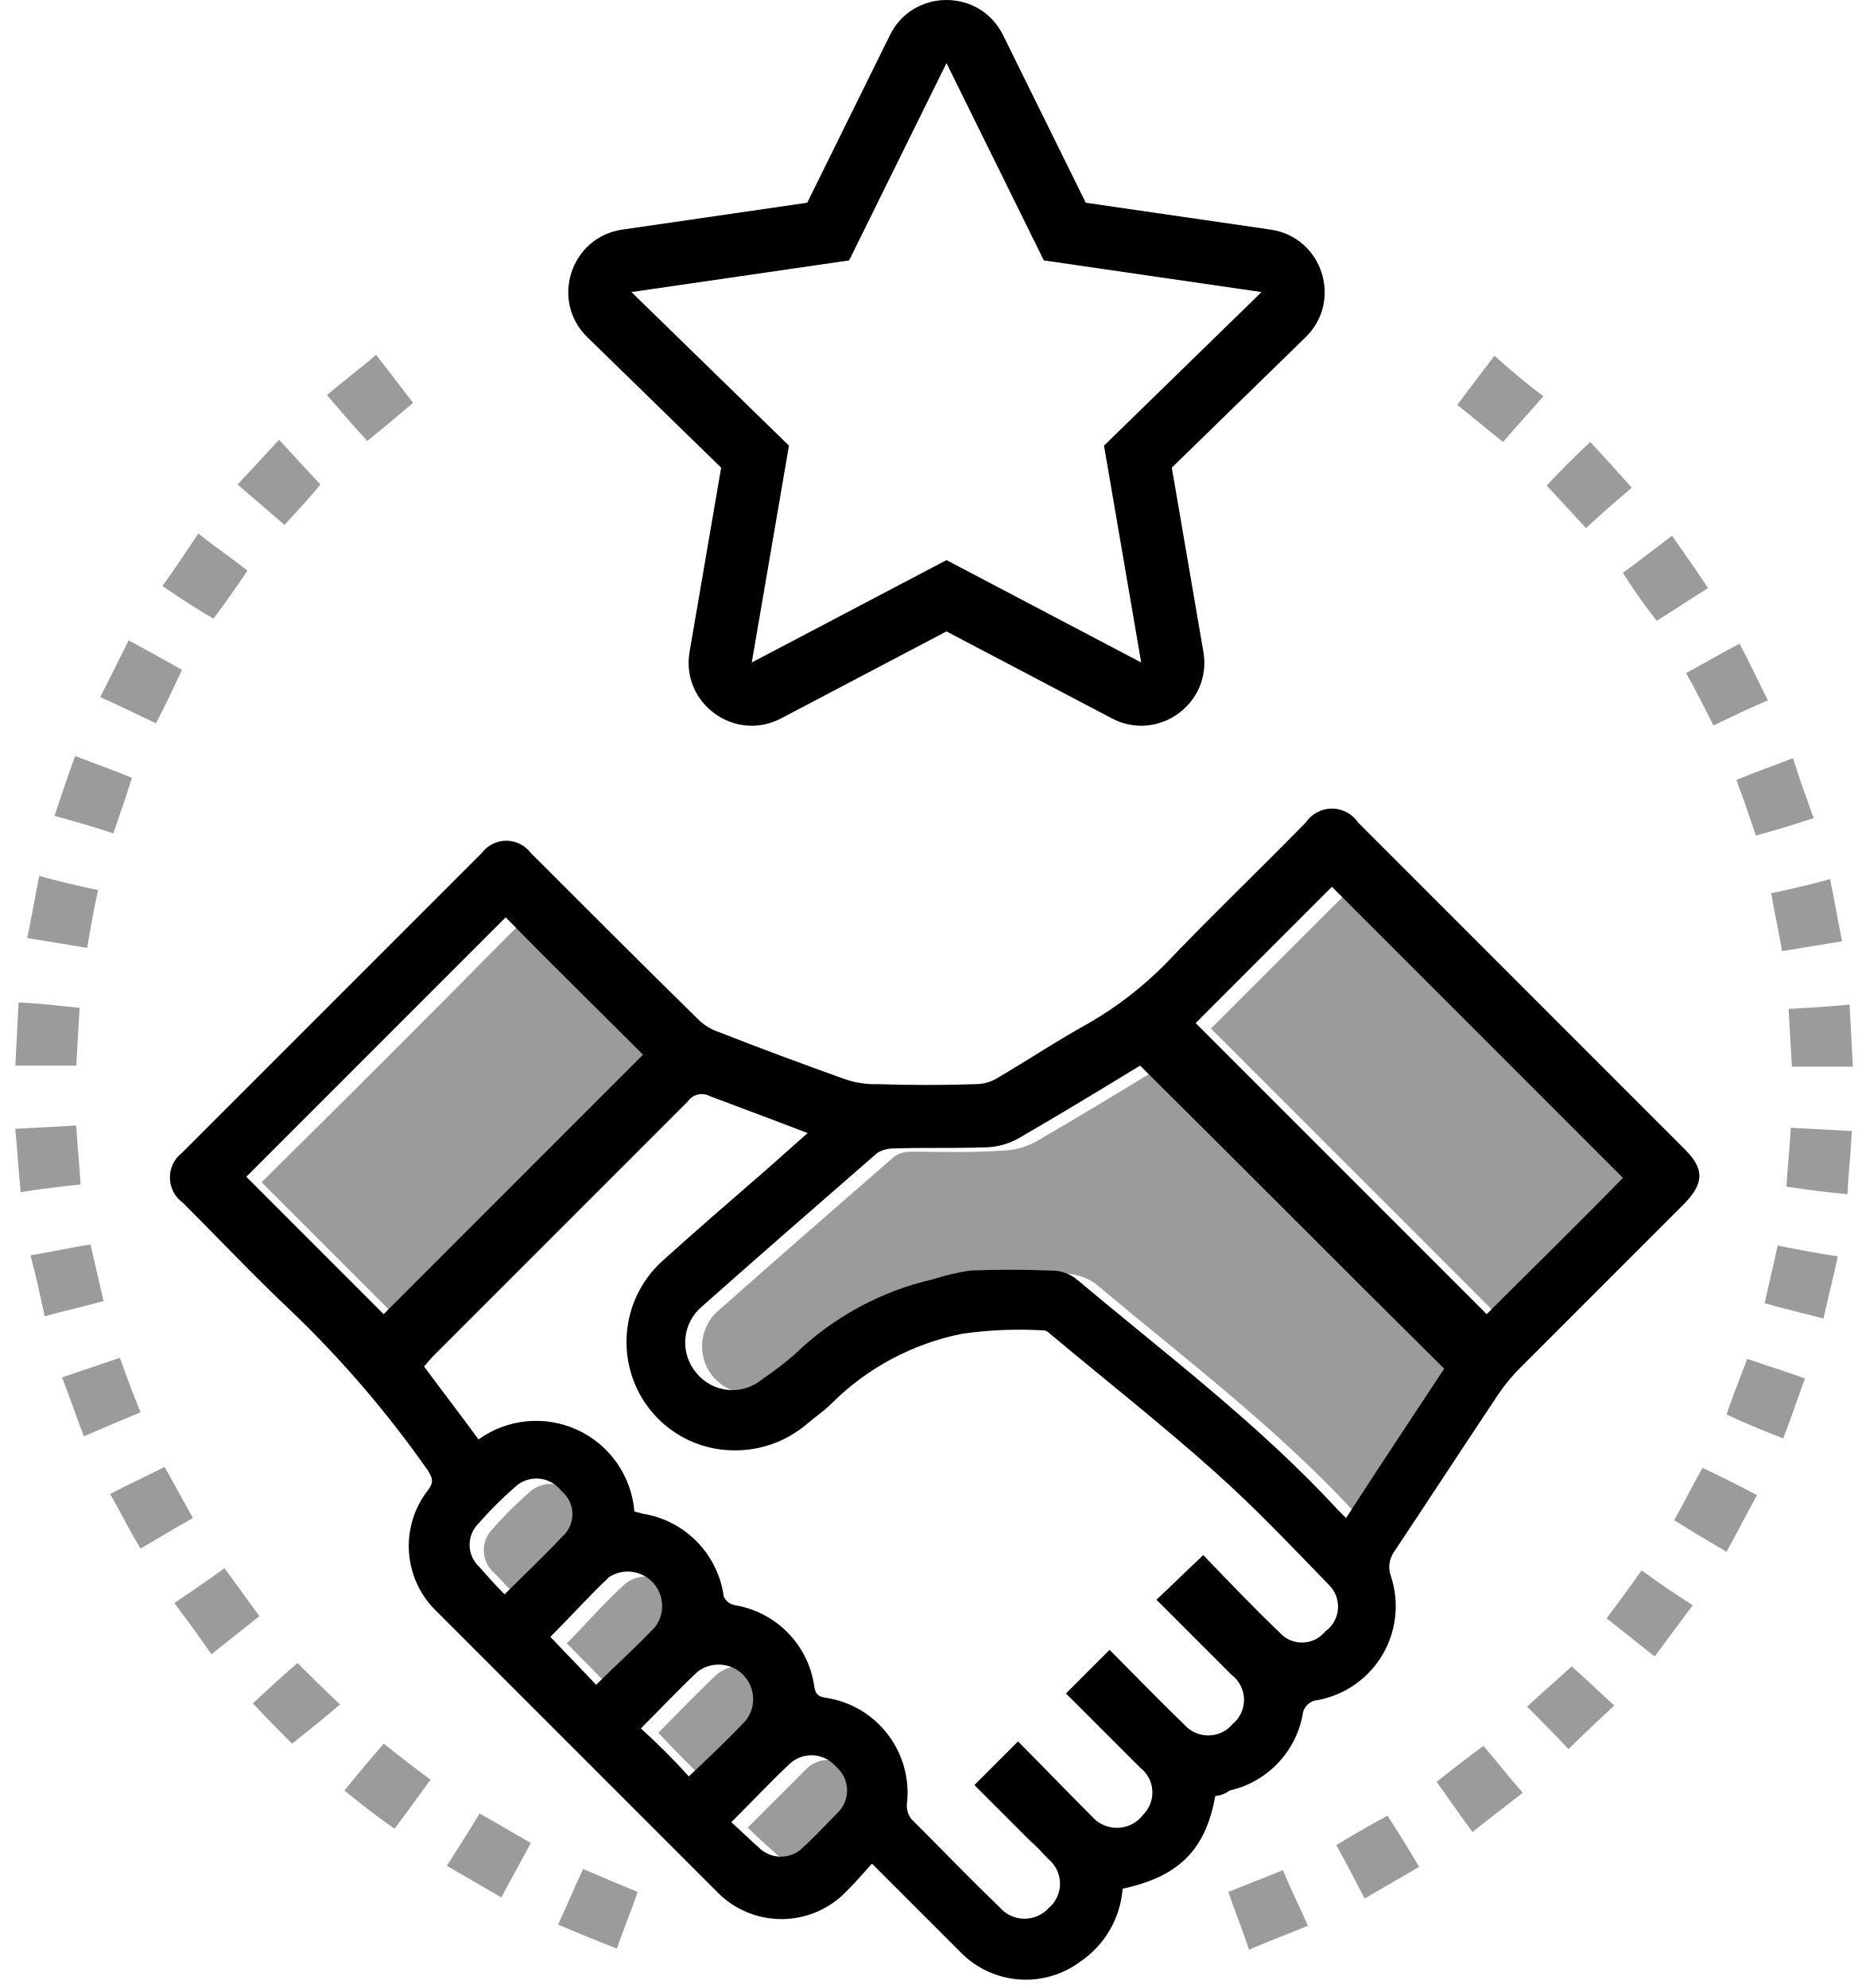
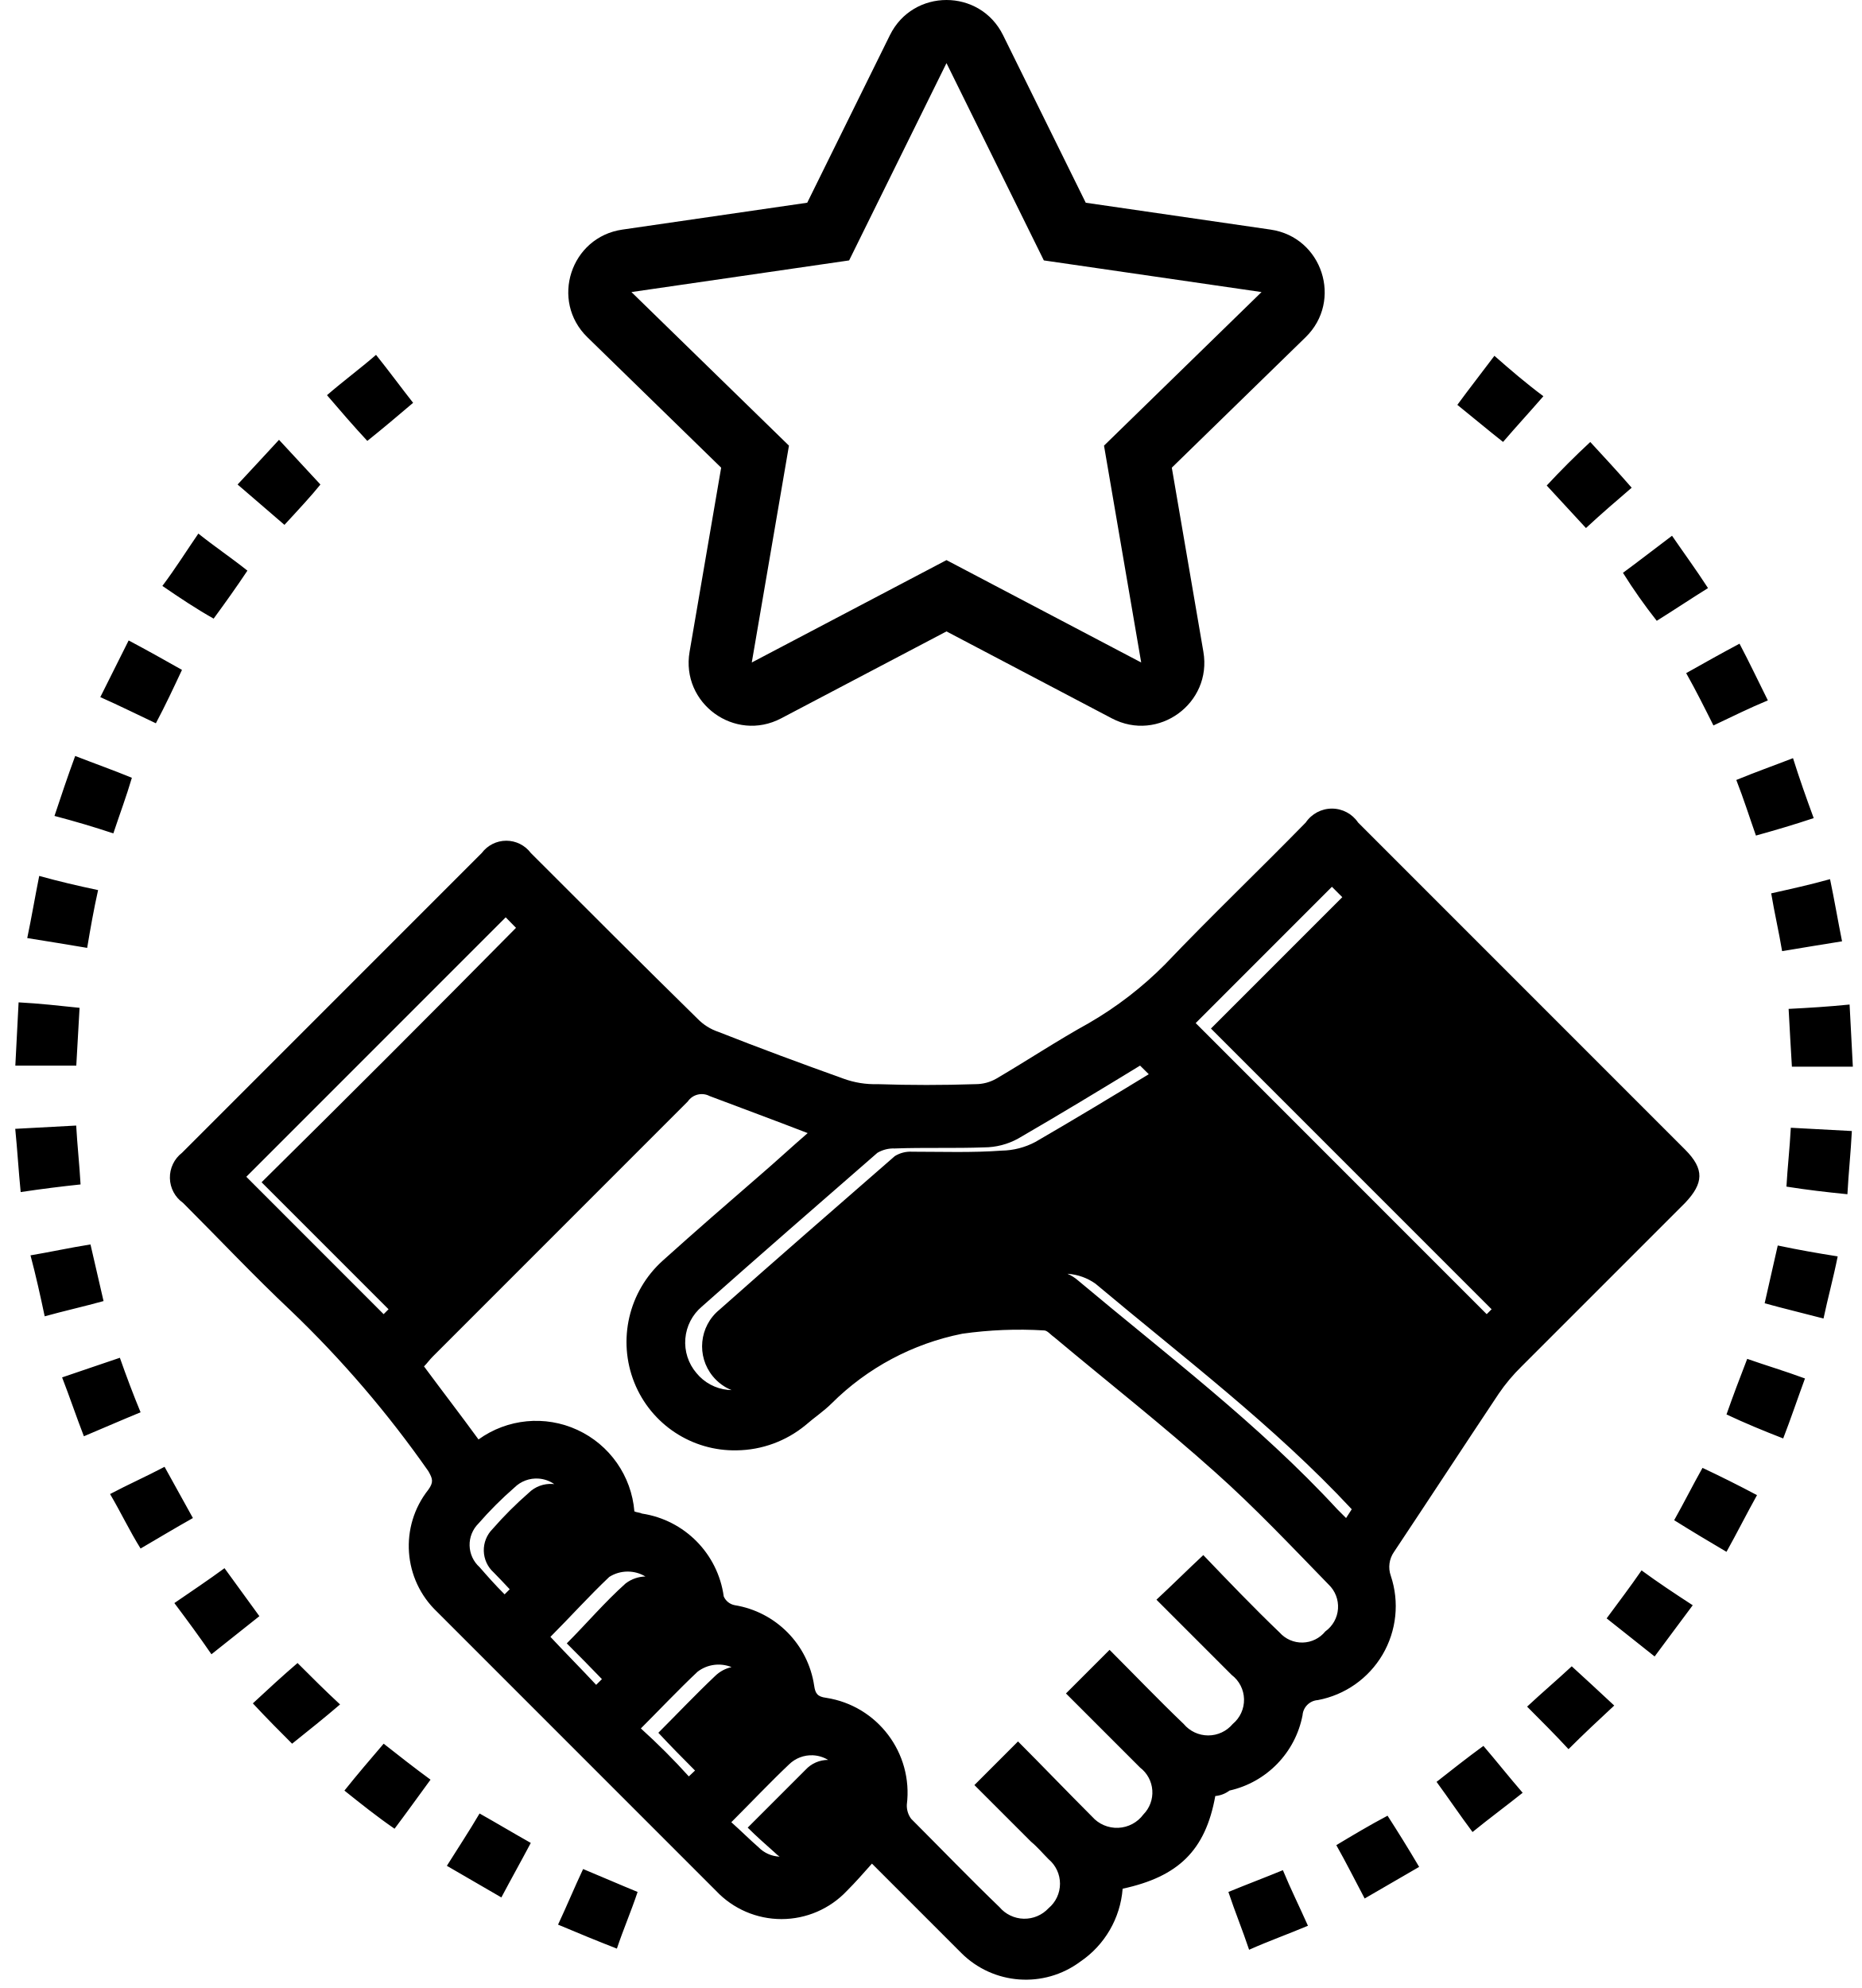
<svg xmlns="http://www.w3.org/2000/svg" width="118px" height="126px" viewBox="0 0 118 126" version="1.1">
  <g id="Mockups" stroke="none" stroke-width="1" fill="none" fill-rule="evenodd">
-     <g id="Reassurance-Images-Themes---Free" transform="translate(-34, -868)" fill-rule="nonzero">
+     <g id="Reassurance-Images-Themes---Free" transform="translate(-34, -868)" fill="#000000" fill-rule="nonzero">
      <g id="IT-Icons" transform="translate(20, 640)">
-         <g id="pack2_trust" transform="translate(10, 228)">
-           <rect id="bg" x="0" y="0" width="128" height="128" />
-           <path d="M96.589,87.023 C94.584,90.064 92.512,93.173 90.439,96.42 C90.237,96.254 90.052,96.068 89.886,95.867 C84.912,90.478 79.037,86.056 73.44,81.357 C72.931,80.998 72.334,80.783 71.713,80.735 C69.985,80.667 68.258,80.667 66.599,80.735 C65.802,80.854 65.017,81.039 64.251,81.288 C60.934,82.017 57.892,83.67 55.475,86.056 C54.845,86.661 54.15,87.194 53.402,87.645 C52.123,88.694 50.236,88.509 49.187,87.23 C48.138,85.952 48.323,84.065 49.602,83.015 C53.264,79.768 56.996,76.521 60.726,73.273 C61.057,73.069 61.443,72.972 61.832,72.996 C63.698,72.996 65.632,73.065 67.496,72.927 C68.245,72.916 68.979,72.726 69.64,72.374 C72.265,70.854 74.89,69.265 77.379,67.745 C83.737,74.24 90.093,80.597 96.589,87.023 Z M107.851,75.001 L99.214,83.638 L80.765,65.189 L89.403,56.552 C95.553,62.702 101.776,68.851 107.851,75.001 Z M37.028,58.486 L45.734,67.193 L29.288,83.638 L20.582,74.932 C26.04,69.541 31.571,64.014 37.028,58.486 Z M42.827,107.13 C41.861,106.094 40.895,105.127 39.929,104.158 C41.173,102.914 42.344,101.533 43.661,100.358 C44.551,99.681 45.81,99.795 46.564,100.621 C47.317,101.448 47.315,102.713 46.559,103.536 C45.32,104.711 44.075,105.886 42.827,107.13 Z M48.705,112.865 C47.669,111.829 46.7,110.861 45.734,109.824 C46.909,108.649 48.083,107.409 49.328,106.23 C50.186,105.391 51.563,105.406 52.403,106.265 C53.242,107.123 53.227,108.5 52.368,109.34 C51.123,110.516 49.878,111.691 48.705,112.865 Z M36.958,101.395 C36.336,100.773 35.851,100.22 35.3,99.667 C34.91,99.318 34.682,98.823 34.669,98.3 C34.656,97.777 34.859,97.272 35.23,96.903 C35.937,96.093 36.7,95.331 37.511,94.623 C37.916,94.222 38.474,94.015 39.043,94.055 C39.612,94.095 40.136,94.377 40.481,94.831 C40.915,95.182 41.173,95.706 41.187,96.264 C41.2,96.822 40.967,97.358 40.55,97.729 C39.446,98.977 38.27,100.083 36.958,101.395 Z M51.399,115.836 L55.061,112.174 C55.448,111.75 56.005,111.52 56.578,111.546 C57.152,111.573 57.684,111.854 58.03,112.313 C58.468,112.677 58.727,113.213 58.74,113.782 C58.753,114.351 58.52,114.899 58.101,115.283 C57.41,116.043 56.651,116.732 55.958,117.426 C55.586,117.807 55.075,118.022 54.542,118.022 C54.009,118.022 53.498,117.807 53.125,117.426 C52.505,116.871 51.952,116.388 51.399,115.836 Z M121.112,75.691 C119.73,75.553 118.555,75.415 117.247,75.208 C117.317,73.965 117.454,72.793 117.524,71.477 C118.838,71.546 120.013,71.615 121.394,71.685 C121.324,73.065 121.186,74.309 121.112,75.691 Z M113.447,98.355 C112.272,97.664 111.235,97.042 110.13,96.351 C110.752,95.245 111.305,94.14 111.926,93.034 C113.101,93.587 114.207,94.139 115.381,94.762 C114.691,96.006 114.138,97.111 113.447,98.355 Z M106.884,36.305 C107.92,35.545 108.888,34.785 109.994,33.956 C110.753,35.062 111.514,36.098 112.275,37.273 C111.167,37.964 110.133,38.655 109.026,39.347 C108.257,38.373 107.542,37.358 106.884,36.306 L106.884,36.305 Z M116.972,60.283 C116.764,59.039 116.489,57.868 116.281,56.621 C117.524,56.344 118.769,56.068 120.011,55.722 C120.288,57.035 120.494,58.279 120.772,59.661 C119.458,59.868 118.285,60.069 116.972,60.283 Z M121.25,63.668 C121.319,65.049 121.388,66.293 121.457,67.607 L117.593,67.607 C117.523,66.432 117.454,65.258 117.385,63.944 C118.699,63.876 119.875,63.806 121.25,63.668 Z M93.963,118.324 C92.789,119.015 91.682,119.637 90.509,120.327 C89.887,119.152 89.334,118.047 88.712,116.946 C89.748,116.324 90.784,115.702 91.96,115.08 C92.581,116.043 93.272,117.15 93.963,118.324 Z M119.597,83.568 C118.285,83.223 117.11,82.946 115.866,82.602 C116.142,81.358 116.419,80.187 116.696,78.94 C118.008,79.216 119.183,79.423 120.496,79.63 C120.219,81.012 119.874,82.256 119.597,83.568 Z M111.306,101.741 C110.477,102.846 109.717,103.883 108.891,104.988 C107.854,104.158 106.887,103.399 105.849,102.573 C106.61,101.537 107.298,100.641 108.062,99.532 C109.095,100.289 110.133,100.979 111.306,101.741 Z M101.839,25.112 C100.941,26.148 100.112,27.044 99.283,28.01 C98.317,27.251 97.417,26.49 96.385,25.66 C97.144,24.624 97.905,23.657 98.734,22.551 C99.762,23.454 100.728,24.284 101.839,25.112 Z M117.041,91.169 C115.797,90.686 114.626,90.203 113.447,89.648 C113.861,88.473 114.277,87.368 114.76,86.125 C115.935,86.539 117.11,86.884 118.422,87.368 C117.939,88.681 117.524,89.925 117.041,91.169 Z M117.663,48.052 C118.077,49.365 118.492,50.539 118.975,51.852 C117.732,52.266 116.56,52.612 115.313,52.958 C114.899,51.783 114.553,50.678 114.069,49.435 C115.243,48.95 116.419,48.535 117.663,48.052 Z M86.914,122.055 C85.601,122.608 84.426,123.021 83.184,123.576 C82.77,122.332 82.285,121.16 81.871,119.913 C83.046,119.43 84.151,119.015 85.326,118.532 C85.809,119.707 86.361,120.811 86.914,122.055 Z M112.619,45.98 C112.066,44.874 111.513,43.769 110.891,42.663 C111.997,42.041 113.102,41.419 114.272,40.797 C114.894,41.972 115.447,43.147 116.069,44.391 C114.899,44.874 113.789,45.427 112.619,45.98 Z M95.067,112.935 C96.033,112.174 96.999,111.414 98.037,110.655 C98.866,111.621 99.626,112.587 100.525,113.627 C99.489,114.456 98.452,115.216 97.347,116.114 C96.516,115.002 95.828,113.972 95.067,112.935 Z M103.636,105.611 C104.396,106.302 105.294,107.131 106.33,108.098 C105.364,108.997 104.398,109.895 103.432,110.862 C102.602,109.964 101.705,109.066 100.807,108.167 C101.769,107.269 102.669,106.509 103.636,105.611 Z M5.311,75.554 C5.173,74.172 5.105,72.929 4.966,71.546 C6.279,71.477 7.522,71.407 8.83,71.338 C8.899,72.582 9.038,73.826 9.107,75.07 C7.864,75.202 6.693,75.346 5.311,75.554 Z M14.294,37.136 C15.124,36.03 15.815,34.925 16.574,33.819 C17.61,34.648 18.646,35.339 19.684,36.168 C18.993,37.205 18.302,38.172 17.543,39.209 C16.437,38.586 15.4,37.895 14.294,37.136 Z M35.783,120.26 C34.608,119.569 33.503,118.947 32.328,118.256 C33.019,117.151 33.71,116.114 34.401,114.939 C35.507,115.561 36.542,116.183 37.648,116.805 C37.026,117.98 36.405,119.085 35.783,120.26 Z M10.218,56.414 C9.941,57.658 9.735,58.829 9.526,60.077 C8.282,59.869 7.038,59.662 5.727,59.455 C6.002,58.142 6.21,56.898 6.486,55.516 C7.73,55.861 8.904,56.138 10.218,56.414 Z M10.564,82.462 C9.32,82.808 8.075,83.084 6.833,83.428 C6.556,82.116 6.28,80.872 5.934,79.564 C7.178,79.356 8.422,79.081 9.736,78.873 C10.01,80.045 10.28,81.22 10.564,82.462 Z M7.937,87.3 C9.18,86.885 10.352,86.47 11.599,86.056 C12.013,87.231 12.427,88.336 12.912,89.511 C11.737,89.994 10.632,90.477 9.318,91.031 C8.835,89.787 8.42,88.543 7.937,87.3 Z M10.977,94.693 C12.152,94.072 13.257,93.587 14.432,92.967 C15.054,94.073 15.607,95.109 16.229,96.214 C15.123,96.836 14.087,97.458 12.912,98.146 C12.221,97.042 11.668,95.864 10.977,94.693 Z M11.185,52.821 C9.941,52.406 8.77,52.061 7.454,51.714 C7.868,50.471 8.283,49.227 8.766,47.914 C10.01,48.397 11.181,48.813 12.36,49.296 C12.014,50.471 11.599,51.577 11.185,52.821 Z M20.029,107.96 C20.995,107.061 21.895,106.232 22.862,105.403 C23.76,106.302 24.59,107.131 25.557,108.028 C24.591,108.858 23.553,109.686 22.517,110.516 C21.826,109.825 20.927,108.927 20.029,107.96 Z M15.054,101.603 C16.159,100.843 17.195,100.154 18.232,99.392 C18.993,100.428 19.681,101.395 20.443,102.433 C19.407,103.262 18.439,104.022 17.403,104.848 C16.643,103.739 15.883,102.709 15.054,101.603 Z M13.881,45.842 C12.705,45.289 11.602,44.736 10.358,44.184 L12.155,40.592 C13.33,41.214 14.434,41.835 15.536,42.457 C14.986,43.631 14.503,44.667 13.881,45.842 Z M44.419,119.912 C44.005,121.156 43.521,122.262 43.106,123.504 C41.864,123.021 40.691,122.538 39.376,121.984 C39.928,120.809 40.412,119.634 40.965,118.46 C42.14,118.946 43.239,119.429 44.419,119.912 Z M27.285,27.945 C26.387,26.979 25.557,26.013 24.729,25.047 C25.765,24.149 26.801,23.389 27.838,22.491 C28.668,23.527 29.427,24.564 30.188,25.531 C29.22,26.351 28.321,27.117 27.285,27.945 Z M25.834,113.488 C26.663,112.452 27.492,111.484 28.321,110.516 C29.287,111.275 30.253,112.036 31.292,112.796 C30.532,113.832 29.843,114.799 29.012,115.905 C27.907,115.147 26.871,114.317 25.834,113.488 Z M9.044,63.876 C8.974,65.188 8.905,66.363 8.836,67.538 L4.972,67.538 C5.041,66.226 5.11,64.913 5.179,63.53 C6.488,63.599 7.73,63.738 9.044,63.876 Z M22.032,33.266 C20.997,32.367 20.1,31.608 19.062,30.709 C19.96,29.743 20.859,28.777 21.687,27.876 C22.585,28.842 23.415,29.742 24.312,30.709 C23.76,31.4 22.926,32.298 22.032,33.266 Z M104.811,28.014 C105.64,28.912 106.539,29.88 107.436,30.912 C106.47,31.742 105.504,32.57 104.538,33.468 L102.05,30.773 C102.945,29.811 103.844,28.912 104.811,28.014 Z" id="Shape" fill="#9B9B9B" />
-           <path d="M64,35.5 L76.343,41.989 L73.986,28.245 L83.972,18.511 L70.172,16.505 L64,4 L57.828,16.505 L44.028,18.511 L54.014,28.245 L51.657,41.989 L64,35.5 Z M53.518,45.53 C50.583,47.073 47.154,44.581 47.714,41.313 L49.716,29.641 L41.236,21.375 C38.862,19.061 40.172,15.029 43.453,14.552 L55.172,12.849 L60.413,2.23 C61.88,-0.743 66.12,-0.743 67.587,2.23 L72.828,12.849 L84.547,14.552 C87.828,15.029 89.138,19.061 86.764,21.375 L78.284,29.641 L80.286,41.313 C80.846,44.581 77.417,47.073 74.482,45.53 L64,40.019 L53.518,45.53 Z M81.04,113.833 C80.418,117.288 78.692,118.946 75.167,119.707 C75.022,121.58 74.03,123.285 72.473,124.336 C70.171,126.041 66.969,125.806 64.941,123.783 L59.275,118.117 C58.722,118.739 58.239,119.292 57.686,119.844 C56.609,120.986 55.109,121.632 53.54,121.632 C51.971,121.632 50.471,120.986 49.394,119.844 L31.706,102.156 C29.546,100.108 29.307,96.75 31.154,94.417 C31.499,93.934 31.429,93.726 31.154,93.242 C28.592,89.579 25.676,86.176 22.448,83.084 C20.099,80.873 17.888,78.523 15.607,76.243 C15.094,75.882 14.784,75.299 14.77,74.672 C14.757,74.045 15.042,73.448 15.538,73.065 L34.54,54.063 C34.907,53.574 35.483,53.285 36.095,53.285 C36.707,53.285 37.283,53.574 37.65,54.063 C41.173,57.587 44.697,61.112 48.22,64.569 C48.586,64.946 49.036,65.231 49.534,65.398 C52.159,66.434 54.785,67.402 57.48,68.369 C58.166,68.618 58.893,68.735 59.622,68.714 C61.695,68.783 63.768,68.783 65.84,68.714 C66.3,68.715 66.752,68.596 67.152,68.369 C69.156,67.194 71.016,65.954 73.025,64.845 C74.795,63.821 76.422,62.566 77.862,61.114 C80.76,58.073 83.804,55.172 86.775,52.131 C87.147,51.58 87.768,51.249 88.434,51.249 C89.099,51.249 89.72,51.58 90.092,52.131 L110.821,72.86 C112.065,74.104 111.996,75.002 110.821,76.241 L100.456,86.605 C99.917,87.132 99.432,87.71 99.007,88.333 C96.796,91.65 94.585,95.035 92.373,98.356 C92.061,98.799 91.984,99.366 92.167,99.876 C92.723,101.537 92.533,103.358 91.645,104.869 C90.757,106.379 89.259,107.431 87.537,107.753 C87.019,107.789 86.607,108.201 86.571,108.719 C86.112,111.087 84.294,112.958 81.941,113.486 C81.679,113.684 81.367,113.804 81.04,113.833 Z M80.28,98.562 C81.869,100.22 83.458,101.88 85.117,103.469 C85.488,103.886 86.024,104.119 86.582,104.105 C87.14,104.092 87.664,103.834 88.015,103.4 C88.484,103.065 88.779,102.538 88.819,101.963 C88.859,101.388 88.64,100.825 88.223,100.428 C85.873,98.013 83.523,95.522 81.037,93.311 C77.721,90.339 74.196,87.576 70.81,84.737 C70.603,84.6 70.396,84.323 70.188,84.323 C68.458,84.218 66.722,84.288 65.005,84.531 C61.866,85.155 58.981,86.693 56.714,88.953 C56.231,89.436 55.608,89.851 55.056,90.334 C53.829,91.341 52.296,91.902 50.709,91.923 C47.864,91.985 45.278,90.279 44.215,87.639 C43.13,84.938 43.848,81.847 46.012,79.9 C48.084,78.034 50.157,76.237 52.229,74.442 C53.195,73.612 54.162,72.714 55.201,71.816 C53.059,70.987 50.986,70.227 48.982,69.467 C48.5,69.215 47.907,69.363 47.6,69.812 L31.432,85.981 C31.224,86.189 31.086,86.395 30.879,86.603 C32.054,88.192 33.227,89.712 34.334,91.233 C36.162,89.915 38.559,89.684 40.605,90.629 C42.651,91.573 44.031,93.546 44.215,95.792 C44.353,95.861 44.56,95.861 44.698,95.931 C47.399,96.339 49.508,98.477 49.88,101.183 C50.005,101.47 50.263,101.676 50.57,101.736 C53.186,102.159 55.226,104.227 55.614,106.849 C55.684,107.332 55.821,107.539 56.374,107.608 C59.628,108.112 61.893,111.112 61.486,114.38 C61.472,114.702 61.569,115.02 61.762,115.278 C63.627,117.144 65.493,119.079 67.36,120.875 C67.744,121.329 68.305,121.596 68.899,121.609 C69.494,121.622 70.065,121.38 70.469,120.944 C70.93,120.559 71.196,119.99 71.196,119.39 C71.196,118.789 70.93,118.22 70.469,117.835 C70.124,117.49 69.779,117.075 69.363,116.73 L65.77,113.138 L68.534,110.373 C70.054,111.894 71.643,113.552 73.232,115.141 C73.649,115.615 74.259,115.875 74.89,115.848 C75.521,115.821 76.106,115.51 76.481,115.002 C76.881,114.596 77.088,114.038 77.048,113.469 C77.008,112.9 76.726,112.376 76.273,112.03 L71.574,107.332 L74.338,104.568 C75.859,106.088 77.448,107.746 79.037,109.266 C79.422,109.726 79.992,109.992 80.592,109.992 C81.192,109.992 81.761,109.726 82.146,109.266 C82.612,108.879 82.876,108.3 82.862,107.695 C82.849,107.089 82.56,106.523 82.078,106.157 L77.31,101.389 C78.346,100.428 79.243,99.53 80.28,98.562 Z M95.55,86.747 C89.055,80.32 82.697,73.895 76.272,67.538 C73.784,69.058 71.159,70.648 68.533,72.168 C67.876,72.528 67.14,72.718 66.392,72.721 C64.526,72.79 62.59,72.721 60.725,72.79 C60.337,72.774 59.954,72.87 59.62,73.066 C55.888,76.313 52.157,79.562 48.496,82.809 C47.888,83.32 47.51,84.053 47.445,84.844 C47.38,85.636 47.633,86.421 48.149,87.024 C48.643,87.63 49.358,88.014 50.136,88.091 C50.914,88.169 51.69,87.934 52.295,87.438 C53.015,86.948 53.707,86.417 54.368,85.849 C56.803,83.488 59.838,81.839 63.144,81.082 C63.911,80.832 64.696,80.647 65.493,80.529 C67.221,80.46 68.948,80.46 70.606,80.529 C71.239,80.512 71.856,80.734 72.334,81.151 C77.93,85.849 83.806,90.271 88.778,95.661 L89.331,96.214 C91.474,92.897 93.547,89.787 95.551,86.747 L95.55,86.747 Z M106.882,74.654 L88.433,56.205 L79.797,64.843 L98.245,83.292 C101.078,80.459 104.05,77.557 106.883,74.655 L106.882,74.654 Z M36.058,58.14 L19.614,74.585 L28.319,83.292 L44.764,66.846 C41.863,63.944 38.891,61.043 36.059,58.141 L36.058,58.14 Z M41.793,106.785 C43.036,105.541 44.349,104.37 45.523,103.122 C46.168,102.283 46.118,101.101 45.405,100.319 C44.691,99.537 43.52,99.379 42.625,99.944 C41.312,101.188 40.137,102.5 38.893,103.744 C39.859,104.78 40.825,105.747 41.791,106.785 L41.793,106.785 Z M47.666,112.589 C48.91,111.414 50.152,110.239 51.26,109.066 C51.955,108.201 51.894,106.954 51.118,106.161 C50.343,105.369 49.097,105.281 48.218,105.956 C46.974,107.131 45.803,108.371 44.626,109.549 C45.69,110.51 46.705,111.525 47.666,112.589 Z M35.988,101.05 C37.232,99.806 38.477,98.635 39.65,97.387 C40.068,97.016 40.301,96.48 40.287,95.922 C40.274,95.364 40.015,94.84 39.58,94.489 C39.235,94.036 38.711,93.753 38.142,93.713 C37.573,93.673 37.015,93.881 36.61,94.282 C35.799,94.989 35.037,95.75 34.33,96.562 C33.959,96.93 33.756,97.436 33.769,97.959 C33.782,98.482 34.01,98.976 34.4,99.326 C34.883,99.879 35.366,100.43 35.989,101.052 L35.988,101.05 Z M50.358,115.491 C50.978,116.044 51.531,116.597 52.085,117.08 C52.457,117.461 52.968,117.676 53.501,117.676 C54.034,117.676 54.545,117.461 54.917,117.08 C55.677,116.389 56.366,115.631 57.058,114.938 C57.478,114.553 57.712,114.006 57.699,113.436 C57.685,112.867 57.427,112.331 56.99,111.966 C56.625,111.536 56.098,111.277 55.534,111.251 C54.971,111.225 54.422,111.434 54.019,111.829 C52.849,112.935 51.675,114.178 50.361,115.491 L50.358,115.491 Z" id="Shape" fill="#000000" />
-         </g>
+         <path d="M99.691,323.657 C94.759,318.363 88.964,313.995 83.44,309.357 C82.931,308.998 82.334,308.783 81.713,308.735 C81.699,308.735 81.685,308.734 81.671,308.734 C81.91,308.837 82.134,308.977 82.334,309.151 C87.93,313.849 93.806,318.271 98.778,323.661 L99.331,324.214 C99.451,324.028 99.571,323.842 99.691,323.657 Z M60.375,316.105 C59.926,315.924 59.516,315.631 59.187,315.23 C58.138,313.952 58.323,312.065 59.602,311.015 C63.264,307.768 66.996,304.521 70.726,301.273 C71.057,301.069 71.443,300.972 71.832,300.996 C73.698,300.996 75.632,301.065 77.496,300.927 C78.245,300.916 78.979,300.726 79.64,300.374 C82.07,298.967 84.501,297.5 86.823,296.084 C86.639,295.902 86.456,295.72 86.272,295.538 C83.784,297.058 81.159,298.648 78.533,300.168 C77.876,300.528 77.14,300.718 76.392,300.721 C74.526,300.79 72.59,300.721 70.725,300.79 C70.337,300.774 69.954,300.87 69.62,301.066 C65.888,304.313 62.157,307.562 58.496,310.809 C57.888,311.32 57.51,312.053 57.445,312.844 C57.38,313.636 57.633,314.421 58.149,315.024 C58.643,315.63 59.358,316.014 60.136,316.091 C60.216,316.099 60.295,316.104 60.375,316.105 Z M108.557,310.981 L90.765,293.189 L99.091,284.863 L98.433,284.205 L89.797,292.843 L108.245,311.292 C108.349,311.188 108.453,311.085 108.557,310.981 Z M38.63,310.98 L30.582,302.932 C35.935,297.646 41.357,292.228 46.711,286.807 C46.493,286.585 46.276,286.363 46.059,286.141 L46.058,286.14 L29.614,302.585 L38.319,311.292 L38.63,310.98 Z M52.158,334.423 C51.415,333.647 50.672,332.903 49.929,332.158 C51.173,330.914 52.344,329.533 53.661,328.358 C54.035,328.073 54.475,327.928 54.914,327.918 C54.223,327.502 53.336,327.495 52.625,327.944 C51.312,329.188 50.137,330.5 48.893,331.744 C49.859,332.78 50.825,333.747 51.791,334.785 L51.793,334.785 C51.914,334.663 52.036,334.543 52.158,334.423 Z M58.059,340.218 C57.261,339.418 56.497,338.643 55.734,337.824 C56.909,336.649 58.083,335.409 59.328,334.23 C59.628,333.936 59.992,333.747 60.374,333.662 C59.674,333.379 58.851,333.47 58.218,333.956 C56.974,335.131 55.803,336.371 54.626,337.549 C55.69,338.51 56.705,339.525 57.666,340.589 C57.797,340.466 57.928,340.342 58.059,340.218 Z M46.312,328.728 C45.967,328.363 45.647,328.015 45.3,327.667 C44.91,327.318 44.682,326.823 44.669,326.3 C44.656,325.777 44.859,325.272 45.23,324.903 C45.937,324.093 46.7,323.331 47.511,322.623 C47.916,322.222 48.474,322.015 49.043,322.055 C49.074,322.057 49.105,322.06 49.136,322.064 C48.845,321.861 48.503,321.738 48.142,321.713 C47.573,321.673 47.015,321.881 46.61,322.282 C45.799,322.989 45.037,323.75 44.33,324.562 C43.959,324.93 43.756,325.436 43.769,325.959 C43.782,326.482 44.01,326.976 44.4,327.326 C44.883,327.879 45.366,328.43 45.989,329.052 L45.988,329.05 C46.096,328.942 46.204,328.835 46.312,328.728 Z M66.496,339.544 C66.208,339.369 65.878,339.267 65.534,339.251 C64.971,339.225 64.422,339.434 64.019,339.829 C62.849,340.935 61.675,342.178 60.361,343.491 L60.358,343.491 C60.978,344.044 61.531,344.597 62.085,345.08 C62.439,345.442 62.917,345.654 63.421,345.674 C63.316,345.602 63.216,345.519 63.125,345.426 C62.505,344.871 61.952,344.388 61.399,343.836 L65.061,340.174 C65.43,339.77 65.952,339.542 66.496,339.544 Z M131.112,303.691 C129.73,303.553 128.555,303.415 127.247,303.208 C127.317,301.965 127.454,300.793 127.524,299.477 C128.838,299.546 130.013,299.615 131.394,299.685 C131.324,301.065 131.186,302.309 131.112,303.691 Z M123.447,326.355 C122.272,325.664 121.235,325.042 120.13,324.351 C120.752,323.245 121.305,322.14 121.926,321.034 C123.101,321.587 124.207,322.139 125.381,322.762 C124.691,324.006 124.138,325.111 123.447,326.355 Z M116.884,264.305 C117.92,263.545 118.888,262.785 119.994,261.956 C120.753,263.062 121.514,264.098 122.275,265.273 C121.167,265.964 120.133,266.655 119.026,267.347 C118.257,266.373 117.542,265.358 116.884,264.306 L116.884,264.305 Z M126.972,288.283 C126.764,287.039 126.489,285.868 126.281,284.621 C127.524,284.344 128.769,284.068 130.011,283.722 C130.288,285.035 130.494,286.279 130.772,287.661 C129.458,287.868 128.285,288.069 126.972,288.283 Z M131.25,291.668 C131.319,293.049 131.388,294.293 131.457,295.607 L127.593,295.607 C127.523,294.432 127.454,293.258 127.385,291.944 C128.699,291.876 129.875,291.806 131.25,291.668 Z M103.963,346.324 C102.789,347.015 101.682,347.637 100.509,348.327 C99.887,347.152 99.334,346.047 98.712,344.946 C99.748,344.324 100.784,343.702 101.96,343.08 C102.581,344.043 103.272,345.15 103.963,346.324 Z M129.597,311.568 C128.285,311.223 127.11,310.946 125.866,310.602 C126.142,309.358 126.419,308.187 126.696,306.94 C128.008,307.216 129.183,307.423 130.496,307.63 C130.219,309.012 129.874,310.256 129.597,311.568 Z M121.306,329.741 C120.477,330.846 119.717,331.883 118.891,332.988 C117.854,332.158 116.887,331.399 115.849,330.573 C116.61,329.537 117.298,328.641 118.062,327.532 C119.095,328.289 120.133,328.979 121.306,329.741 Z M111.839,253.112 C110.941,254.148 110.112,255.044 109.283,256.01 C108.317,255.251 107.417,254.49 106.385,253.66 C107.144,252.624 107.905,251.657 108.734,250.551 C109.762,251.454 110.728,252.284 111.839,253.112 Z M127.041,319.169 C125.797,318.686 124.626,318.203 123.447,317.648 C123.861,316.473 124.277,315.368 124.76,314.125 C125.935,314.539 127.11,314.884 128.422,315.368 C127.939,316.681 127.524,317.925 127.041,319.169 Z M127.663,276.052 C128.077,277.365 128.492,278.539 128.975,279.852 C127.732,280.266 126.56,280.612 125.313,280.958 C124.899,279.783 124.553,278.678 124.069,277.435 C125.243,276.95 126.419,276.535 127.663,276.052 Z M96.914,350.055 C95.601,350.608 94.426,351.021 93.184,351.576 C92.77,350.332 92.285,349.16 91.871,347.913 C93.046,347.43 94.151,347.015 95.326,346.532 C95.809,347.707 96.361,348.811 96.914,350.055 Z M122.619,273.98 C122.066,272.874 121.513,271.769 120.891,270.663 C121.997,270.041 123.102,269.419 124.272,268.797 C124.894,269.972 125.447,271.147 126.069,272.391 C124.899,272.874 123.789,273.427 122.619,273.98 Z M105.067,340.935 C106.033,340.174 106.999,339.414 108.037,338.655 C108.866,339.621 109.626,340.587 110.525,341.627 C109.489,342.456 108.452,343.216 107.347,344.114 C106.516,343.002 105.828,341.972 105.067,340.935 Z M113.636,333.611 C114.396,334.302 115.294,335.131 116.33,336.098 C115.364,336.997 114.398,337.895 113.432,338.862 C112.602,337.964 111.705,337.066 110.807,336.167 C111.769,335.269 112.669,334.509 113.636,333.611 Z M15.311,303.554 C15.173,302.172 15.105,300.929 14.966,299.546 C16.279,299.477 17.522,299.407 18.83,299.338 C18.899,300.582 19.038,301.826 19.107,303.07 C17.864,303.202 16.693,303.346 15.311,303.554 Z M24.294,265.136 C25.124,264.03 25.815,262.925 26.574,261.819 C27.61,262.648 28.646,263.339 29.684,264.168 C28.993,265.205 28.302,266.172 27.543,267.209 C26.437,266.586 25.4,265.895 24.294,265.136 Z M45.783,348.26 C44.608,347.569 43.503,346.947 42.328,346.256 C43.019,345.151 43.71,344.114 44.401,342.939 C45.507,343.561 46.542,344.183 47.648,344.805 C47.026,345.98 46.405,347.085 45.783,348.26 Z M20.218,284.414 C19.941,285.658 19.735,286.829 19.526,288.077 C18.282,287.869 17.038,287.662 15.727,287.455 C16.002,286.142 16.21,284.898 16.486,283.516 C17.73,283.861 18.904,284.138 20.218,284.414 Z M20.564,310.462 C19.32,310.808 18.075,311.084 16.833,311.428 C16.556,310.116 16.28,308.872 15.934,307.564 C17.178,307.356 18.422,307.081 19.736,306.873 C20.01,308.045 20.28,309.22 20.564,310.462 Z M17.937,315.3 C19.18,314.885 20.352,314.47 21.599,314.056 C22.013,315.231 22.427,316.336 22.912,317.511 C21.737,317.994 20.632,318.477 19.318,319.031 C18.835,317.787 18.42,316.543 17.937,315.3 Z M20.977,322.693 C22.152,322.072 23.257,321.587 24.432,320.967 C25.054,322.073 25.607,323.109 26.229,324.214 C25.123,324.836 24.087,325.458 22.912,326.146 C22.221,325.042 21.668,323.864 20.977,322.693 Z M21.185,280.821 C19.941,280.406 18.77,280.061 17.454,279.714 C17.868,278.471 18.283,277.227 18.766,275.914 C20.01,276.397 21.181,276.813 22.36,277.296 C22.014,278.471 21.599,279.577 21.185,280.821 Z M30.029,335.96 C30.995,335.061 31.895,334.232 32.862,333.403 C33.76,334.302 34.59,335.131 35.557,336.028 C34.591,336.858 33.553,337.686 32.517,338.516 C31.826,337.825 30.927,336.927 30.029,335.96 Z M25.054,329.603 C26.159,328.843 27.195,328.154 28.232,327.392 C28.993,328.428 29.681,329.395 30.443,330.433 C29.407,331.262 28.439,332.022 27.403,332.848 C26.643,331.739 25.883,330.709 25.054,329.603 Z M23.881,273.842 C22.705,273.289 21.602,272.736 20.358,272.184 L22.155,268.592 C23.33,269.214 24.434,269.835 25.536,270.457 C24.986,271.631 24.503,272.667 23.881,273.842 Z M54.419,347.912 C54.005,349.156 53.521,350.262 53.106,351.504 C51.864,351.021 50.691,350.538 49.376,349.984 C49.928,348.809 50.412,347.634 50.965,346.46 C52.14,346.946 53.239,347.429 54.419,347.912 Z M37.285,255.945 C36.387,254.979 35.557,254.013 34.729,253.047 C35.765,252.149 36.801,251.389 37.838,250.491 C38.668,251.527 39.427,252.564 40.188,253.531 C39.22,254.351 38.321,255.117 37.285,255.945 Z M35.834,341.488 C36.663,340.452 37.492,339.484 38.321,338.516 C39.287,339.275 40.253,340.036 41.292,340.796 C40.532,341.832 39.843,342.799 39.012,343.905 C37.907,343.147 36.871,342.317 35.834,341.488 Z M19.044,291.876 C18.974,293.188 18.905,294.363 18.836,295.538 L14.972,295.538 C15.041,294.226 15.11,292.913 15.179,291.53 C16.488,291.599 17.73,291.738 19.044,291.876 Z M32.032,261.266 C30.997,260.367 30.1,259.608 29.062,258.709 C29.96,257.743 30.859,256.777 31.687,255.876 C32.585,256.842 33.415,257.742 34.312,258.709 C33.76,259.4 32.926,260.298 32.032,261.266 Z M114.811,256.014 C115.64,256.912 116.539,257.88 117.436,258.912 C116.47,259.742 115.504,260.57 114.538,261.468 L112.05,258.773 C112.945,257.811 113.844,256.912 114.811,256.014 Z M74,263.5 L86.343,269.989 L83.986,256.245 L93.972,246.511 L80.172,244.505 L74,232 L67.828,244.505 L54.028,246.511 L64.014,256.245 L61.657,269.989 L74,263.5 Z M63.518,273.53 C60.583,275.073 57.154,272.581 57.714,269.313 L59.716,257.641 L51.236,249.375 C48.862,247.061 50.172,243.029 53.453,242.552 L65.172,240.849 L70.413,230.23 C71.88,227.257 76.12,227.257 77.587,230.23 L82.828,240.849 L94.547,242.552 C97.828,243.029 99.138,247.061 96.764,249.375 L88.284,257.641 L90.286,269.313 C90.846,272.581 87.417,275.073 84.482,273.53 L74,268.019 L63.518,273.53 Z M91.04,341.833 C90.418,345.288 88.692,346.946 85.167,347.707 C85.022,349.58 84.03,351.285 82.473,352.336 C80.171,354.041 76.969,353.806 74.941,351.783 L69.275,346.117 C68.722,346.739 68.239,347.292 67.686,347.844 C66.609,348.986 65.109,349.632 63.54,349.632 C61.971,349.632 60.471,348.986 59.394,347.844 L41.706,330.156 C39.546,328.108 39.307,324.75 41.154,322.417 C41.499,321.934 41.429,321.726 41.154,321.242 C38.592,317.579 35.676,314.176 32.448,311.084 C30.099,308.873 27.888,306.523 25.607,304.243 C25.094,303.882 24.784,303.299 24.77,302.672 C24.757,302.045 25.042,301.448 25.538,301.065 L44.54,282.063 C44.907,281.574 45.483,281.285 46.095,281.285 C46.707,281.285 47.283,281.574 47.65,282.063 C51.173,285.587 54.697,289.112 58.22,292.569 C58.586,292.946 59.036,293.231 59.534,293.398 C62.159,294.434 64.785,295.402 67.48,296.369 C68.166,296.618 68.893,296.735 69.622,296.714 C71.695,296.783 73.768,296.783 75.84,296.714 C76.3,296.715 76.752,296.596 77.152,296.369 C79.156,295.194 81.016,293.954 83.025,292.845 C84.795,291.821 86.422,290.566 87.862,289.114 C90.76,286.073 93.804,283.172 96.775,280.131 C97.147,279.58 97.768,279.249 98.434,279.249 C99.099,279.249 99.72,279.58 100.092,280.131 L120.821,300.86 C122.065,302.104 121.996,303.002 120.821,304.241 L110.456,314.605 C109.917,315.132 109.432,315.71 109.007,316.333 C106.796,319.65 104.585,323.035 102.373,326.356 C102.061,326.799 101.984,327.366 102.167,327.876 C102.723,329.537 102.533,331.358 101.645,332.869 C100.757,334.379 99.259,335.431 97.537,335.753 C97.019,335.789 96.607,336.201 96.571,336.719 C96.112,339.087 94.294,340.958 91.941,341.486 C91.679,341.684 91.367,341.804 91.04,341.833 Z M90.28,326.562 C91.869,328.22 93.458,329.88 95.117,331.469 C95.488,331.886 96.024,332.119 96.582,332.105 C97.14,332.092 97.664,331.834 98.015,331.4 C98.484,331.065 98.779,330.538 98.819,329.963 C98.859,329.388 98.64,328.825 98.223,328.428 C95.873,326.013 93.523,323.522 91.037,321.311 C87.721,318.339 84.196,315.576 80.81,312.737 C80.603,312.6 80.396,312.323 80.188,312.323 C78.458,312.218 76.722,312.288 75.005,312.531 C71.866,313.155 68.981,314.693 66.714,316.953 C66.231,317.436 65.608,317.851 65.056,318.334 C63.829,319.341 62.296,319.902 60.709,319.923 C57.864,319.985 55.278,318.279 54.215,315.639 C53.13,312.938 53.848,309.847 56.012,307.9 C58.084,306.034 60.157,304.237 62.229,302.442 C63.195,301.612 64.162,300.714 65.201,299.816 C63.059,298.987 60.986,298.227 58.982,297.467 C58.5,297.215 57.907,297.363 57.6,297.812 L41.432,313.981 C41.224,314.189 41.086,314.395 40.879,314.603 C42.054,316.192 43.227,317.712 44.334,319.233 C46.162,317.915 48.559,317.684 50.605,318.629 C52.651,319.573 54.031,321.546 54.215,323.792 C54.353,323.861 54.56,323.861 54.698,323.931 C57.399,324.339 59.508,326.477 59.88,329.183 C60.005,329.47 60.263,329.676 60.57,329.736 C63.186,330.159 65.226,332.227 65.614,334.849 C65.684,335.332 65.821,335.539 66.374,335.608 C69.628,336.112 71.893,339.112 71.486,342.38 C71.472,342.702 71.569,343.02 71.762,343.278 C73.627,345.144 75.493,347.079 77.36,348.875 C77.744,349.329 78.305,349.596 78.899,349.609 C79.494,349.622 80.065,349.38 80.469,348.944 C80.93,348.559 81.196,347.99 81.196,347.39 C81.196,346.789 80.93,346.22 80.469,345.835 C80.124,345.49 79.779,345.075 79.363,344.73 L75.77,341.138 L78.534,338.373 C80.054,339.894 81.643,341.552 83.232,343.141 C83.649,343.615 84.259,343.875 84.89,343.848 C85.521,343.821 86.106,343.51 86.481,343.002 C86.881,342.596 87.088,342.038 87.048,341.469 C87.008,340.9 86.726,340.376 86.273,340.03 L81.574,335.332 L84.338,332.568 C85.859,334.088 87.448,335.746 89.037,337.266 C89.422,337.726 89.992,337.992 90.592,337.992 C91.192,337.992 91.761,337.726 92.146,337.266 C92.612,336.879 92.876,336.3 92.862,335.695 C92.849,335.089 92.56,334.523 92.078,334.157 L87.31,329.389 C88.346,328.428 89.243,327.53 90.28,326.562 Z" id="pack2_trust" />
      </g>
    </g>
  </g>
</svg>
